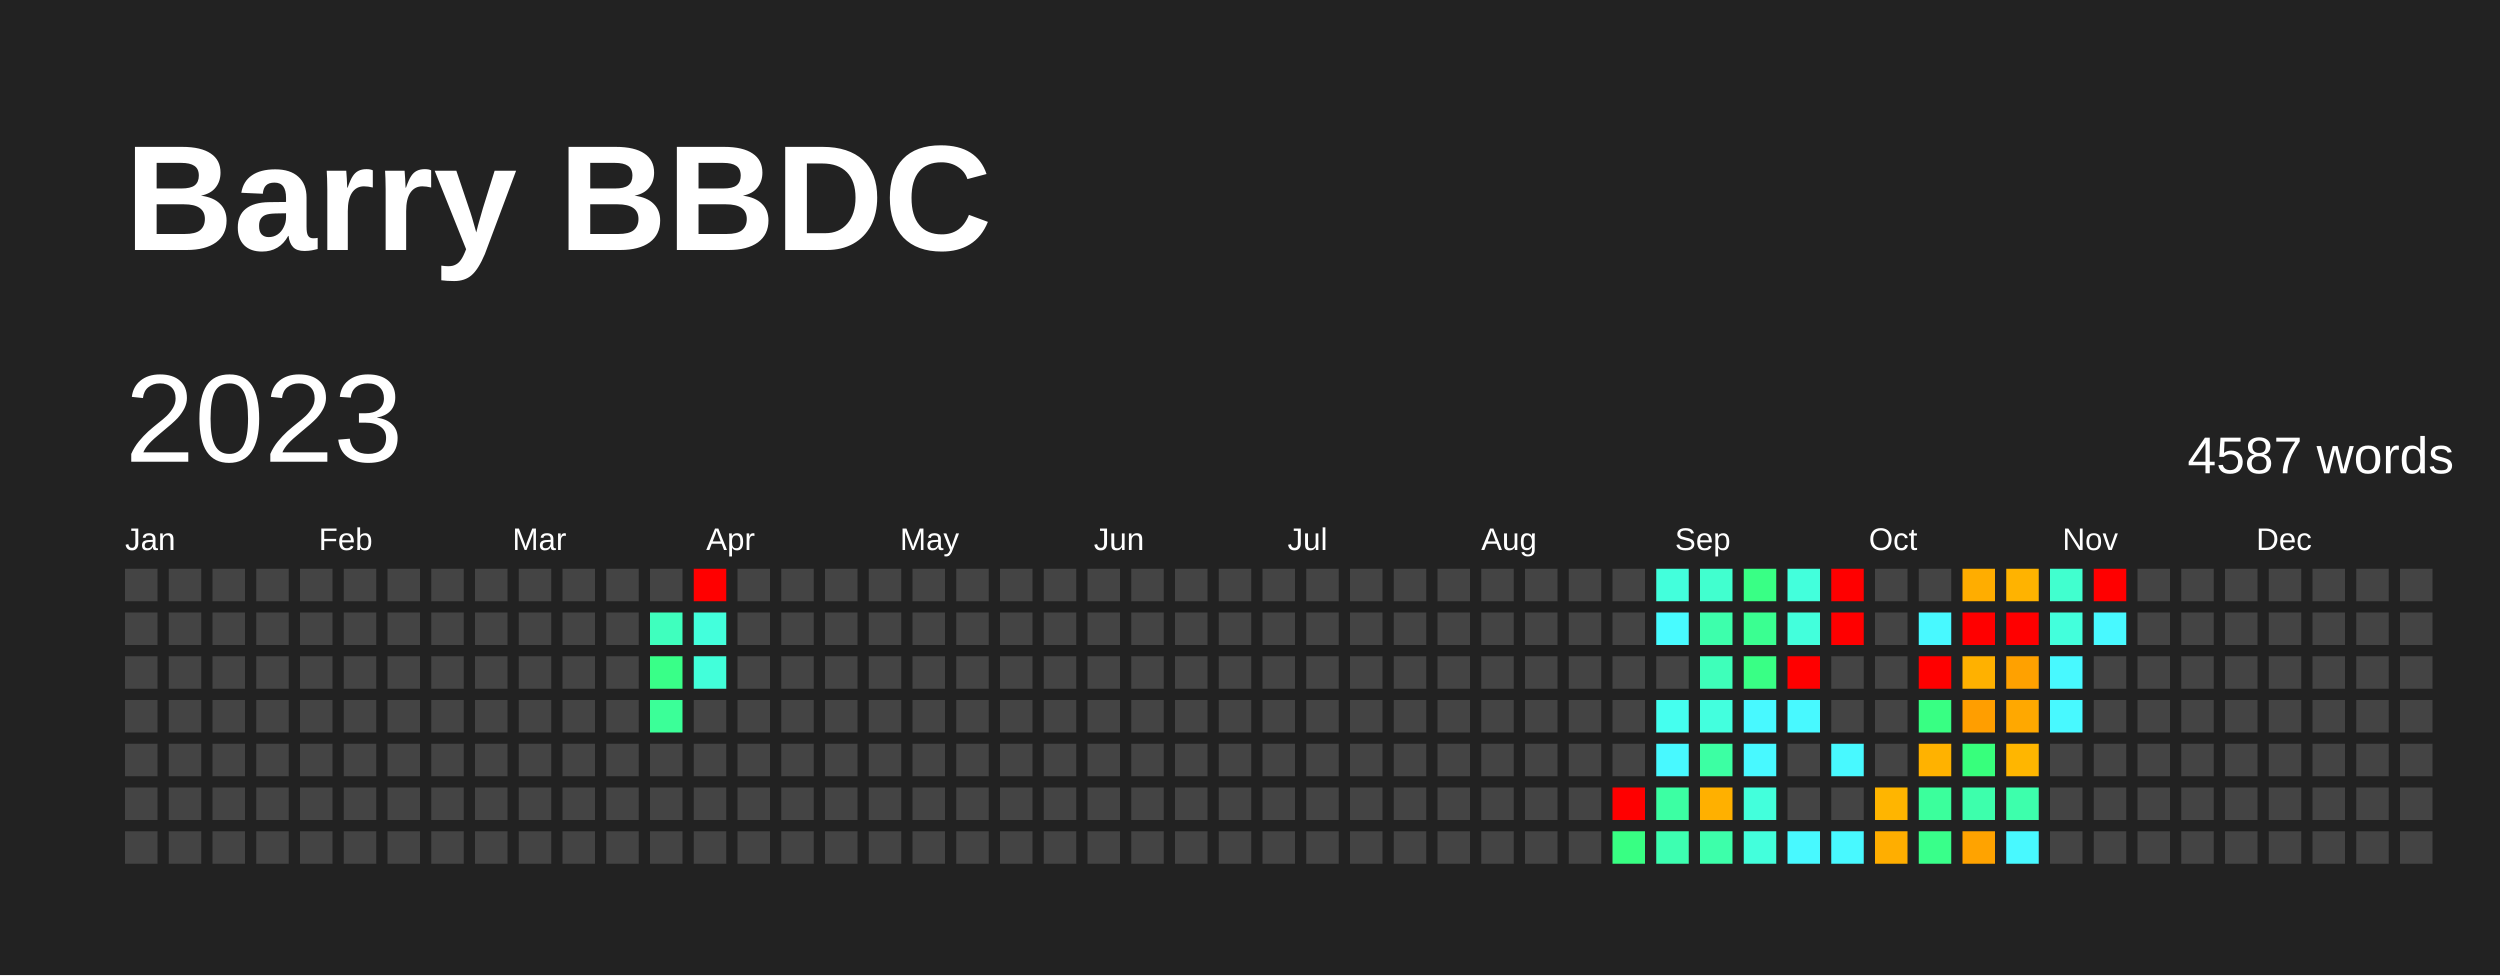
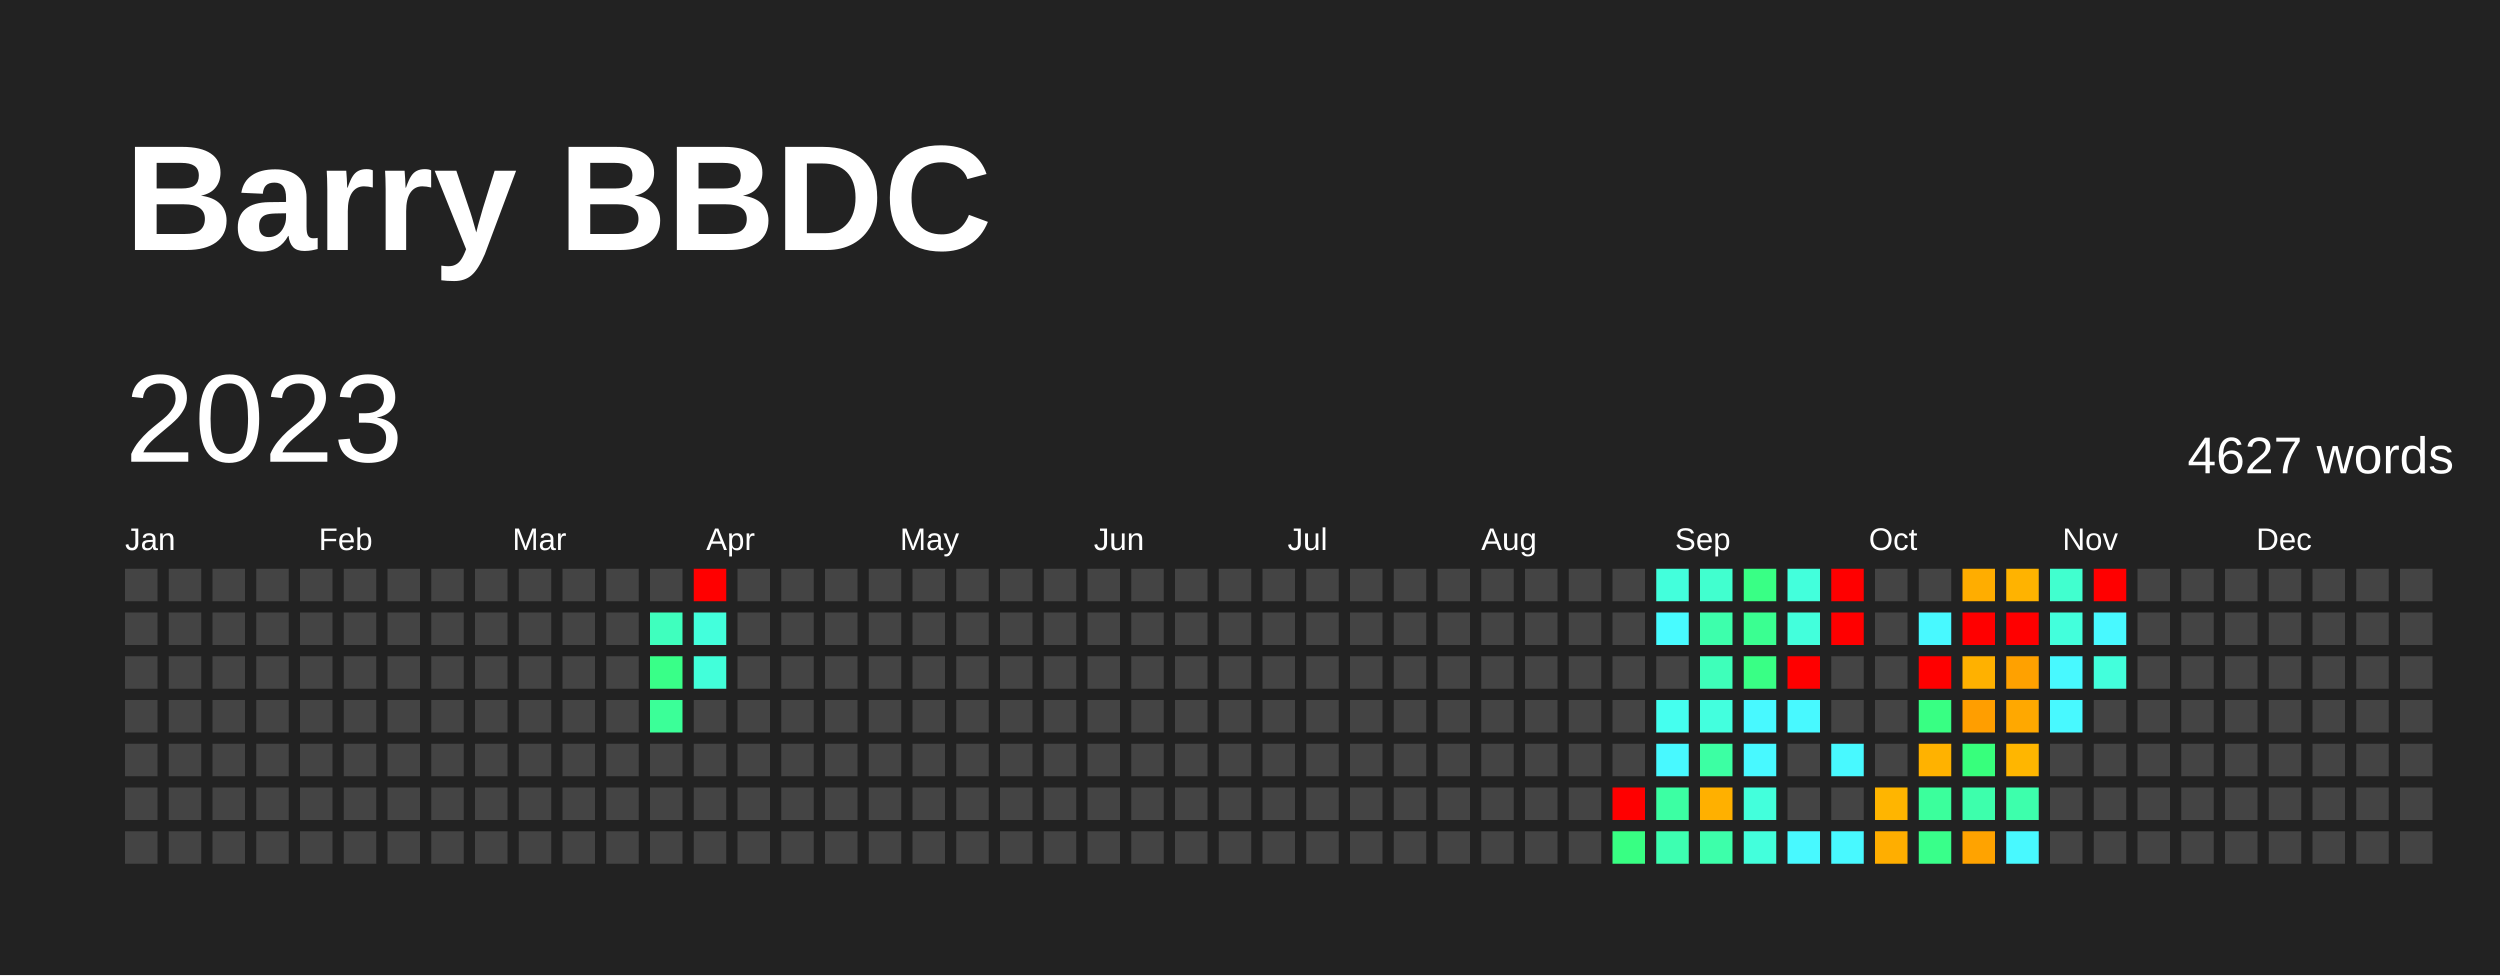
<svg xmlns="http://www.w3.org/2000/svg" baseProfile="full" height="78mm" version="1.1" viewBox="0,0,200,78" width="200mm">
  <defs />
  <rect fill="#222222" height="78" width="200" x="0" y="0" />
  <text fill="#FFFFFF" style="font-size:12px; font-family:Arial; font-weight:bold;" x="10" y="20">Barry BBDC</text>
  <text dominant-baseline="hanging" fill="#FFFFFF" style="font-size:10.0px; font-family:Arial;" x="10" y="30">2023</text>
-   <text dominant-baseline="hanging" fill="#FFFFFF" style="font-size:4.125px; font-family:Arial;" x="175" y="35">4587 words</text>
+   <text dominant-baseline="hanging" fill="#FFFFFF" style="font-size:4.125px; font-family:Arial;" x="175" y="35">4627 words</text>
  <text fill="#FFFFFF" style="font-size:2.5px; font-family:Arial" x="10.0" y="44">Jan</text>
  <text fill="#FFFFFF" style="font-size:2.5px; font-family:Arial" x="25.5" y="44">Feb</text>
  <text fill="#FFFFFF" style="font-size:2.5px; font-family:Arial" x="41.0" y="44">Mar</text>
  <text fill="#FFFFFF" style="font-size:2.5px; font-family:Arial" x="56.5" y="44">Apr</text>
  <text fill="#FFFFFF" style="font-size:2.5px; font-family:Arial" x="72.0" y="44">May</text>
  <text fill="#FFFFFF" style="font-size:2.5px; font-family:Arial" x="87.5" y="44">Jun</text>
  <text fill="#FFFFFF" style="font-size:2.5px; font-family:Arial" x="103.0" y="44">Jul</text>
  <text fill="#FFFFFF" style="font-size:2.5px; font-family:Arial" x="118.5" y="44">Aug</text>
  <text fill="#FFFFFF" style="font-size:2.5px; font-family:Arial" x="134.0" y="44">Sep</text>
  <text fill="#FFFFFF" style="font-size:2.5px; font-family:Arial" x="149.5" y="44">Oct</text>
  <text fill="#FFFFFF" style="font-size:2.5px; font-family:Arial" x="165.0" y="44">Nov</text>
  <text fill="#FFFFFF" style="font-size:2.5px; font-family:Arial" x="180.5" y="44">Dec</text>
  <rect fill="#444444" height="2.6" width="2.6" x="10.0" y="45.5" />
  <rect fill="#444444" height="2.6" width="2.6" x="10.0" y="49.0" />
  <rect fill="#444444" height="2.6" width="2.6" x="10.0" y="52.5" />
  <rect fill="#444444" height="2.6" width="2.6" x="10.0" y="56.0" />
  <rect fill="#444444" height="2.6" width="2.6" x="10.0" y="59.5" />
  <rect fill="#444444" height="2.6" width="2.6" x="10.0" y="63.0" />
  <rect fill="#444444" height="2.6" width="2.6" x="10.0" y="66.5" />
  <rect fill="#444444" height="2.6" width="2.6" x="13.5" y="45.5" />
  <rect fill="#444444" height="2.6" width="2.6" x="13.5" y="49.0" />
  <rect fill="#444444" height="2.6" width="2.6" x="13.5" y="52.5" />
  <rect fill="#444444" height="2.6" width="2.6" x="13.5" y="56.0" />
  <rect fill="#444444" height="2.6" width="2.6" x="13.5" y="59.5" />
  <rect fill="#444444" height="2.6" width="2.6" x="13.5" y="63.0" />
  <rect fill="#444444" height="2.6" width="2.6" x="13.5" y="66.5" />
  <rect fill="#444444" height="2.6" width="2.6" x="17.0" y="45.5" />
  <rect fill="#444444" height="2.6" width="2.6" x="17.0" y="49.0" />
  <rect fill="#444444" height="2.6" width="2.6" x="17.0" y="52.5" />
  <rect fill="#444444" height="2.6" width="2.6" x="17.0" y="56.0" />
  <rect fill="#444444" height="2.6" width="2.6" x="17.0" y="59.5" />
  <rect fill="#444444" height="2.6" width="2.6" x="17.0" y="63.0" />
  <rect fill="#444444" height="2.6" width="2.6" x="17.0" y="66.5" />
  <rect fill="#444444" height="2.6" width="2.6" x="20.5" y="45.5" />
  <rect fill="#444444" height="2.6" width="2.6" x="20.5" y="49.0" />
  <rect fill="#444444" height="2.6" width="2.6" x="20.5" y="52.5" />
  <rect fill="#444444" height="2.6" width="2.6" x="20.5" y="56.0" />
  <rect fill="#444444" height="2.6" width="2.6" x="20.5" y="59.5" />
  <rect fill="#444444" height="2.6" width="2.6" x="20.5" y="63.0" />
  <rect fill="#444444" height="2.6" width="2.6" x="20.5" y="66.5" />
  <rect fill="#444444" height="2.6" width="2.6" x="24.0" y="45.5" />
  <rect fill="#444444" height="2.6" width="2.6" x="24.0" y="49.0" />
  <rect fill="#444444" height="2.6" width="2.6" x="24.0" y="52.5" />
  <rect fill="#444444" height="2.6" width="2.6" x="24.0" y="56.0" />
  <rect fill="#444444" height="2.6" width="2.6" x="24.0" y="59.5" />
  <rect fill="#444444" height="2.6" width="2.6" x="24.0" y="63.0" />
  <rect fill="#444444" height="2.6" width="2.6" x="24.0" y="66.5" />
  <rect fill="#444444" height="2.6" width="2.6" x="27.5" y="45.5" />
  <rect fill="#444444" height="2.6" width="2.6" x="27.5" y="49.0" />
  <rect fill="#444444" height="2.6" width="2.6" x="27.5" y="52.5" />
  <rect fill="#444444" height="2.6" width="2.6" x="27.5" y="56.0" />
  <rect fill="#444444" height="2.6" width="2.6" x="27.5" y="59.5" />
  <rect fill="#444444" height="2.6" width="2.6" x="27.5" y="63.0" />
  <rect fill="#444444" height="2.6" width="2.6" x="27.5" y="66.5" />
  <rect fill="#444444" height="2.6" width="2.6" x="31.0" y="45.5" />
  <rect fill="#444444" height="2.6" width="2.6" x="31.0" y="49.0" />
  <rect fill="#444444" height="2.6" width="2.6" x="31.0" y="52.5" />
  <rect fill="#444444" height="2.6" width="2.6" x="31.0" y="56.0" />
  <rect fill="#444444" height="2.6" width="2.6" x="31.0" y="59.5" />
  <rect fill="#444444" height="2.6" width="2.6" x="31.0" y="63.0" />
  <rect fill="#444444" height="2.6" width="2.6" x="31.0" y="66.5" />
  <rect fill="#444444" height="2.6" width="2.6" x="34.5" y="45.5" />
  <rect fill="#444444" height="2.6" width="2.6" x="34.5" y="49.0" />
  <rect fill="#444444" height="2.6" width="2.6" x="34.5" y="52.5" />
  <rect fill="#444444" height="2.6" width="2.6" x="34.5" y="56.0" />
  <rect fill="#444444" height="2.6" width="2.6" x="34.5" y="59.5" />
  <rect fill="#444444" height="2.6" width="2.6" x="34.5" y="63.0" />
  <rect fill="#444444" height="2.6" width="2.6" x="34.5" y="66.5" />
  <rect fill="#444444" height="2.6" width="2.6" x="38.0" y="45.5" />
  <rect fill="#444444" height="2.6" width="2.6" x="38.0" y="49.0" />
  <rect fill="#444444" height="2.6" width="2.6" x="38.0" y="52.5" />
  <rect fill="#444444" height="2.6" width="2.6" x="38.0" y="56.0" />
  <rect fill="#444444" height="2.6" width="2.6" x="38.0" y="59.5" />
  <rect fill="#444444" height="2.6" width="2.6" x="38.0" y="63.0" />
  <rect fill="#444444" height="2.6" width="2.6" x="38.0" y="66.5" />
  <rect fill="#444444" height="2.6" width="2.6" x="41.5" y="45.5" />
  <rect fill="#444444" height="2.6" width="2.6" x="41.5" y="49.0" />
  <rect fill="#444444" height="2.6" width="2.6" x="41.5" y="52.5" />
  <rect fill="#444444" height="2.6" width="2.6" x="41.5" y="56.0" />
  <rect fill="#444444" height="2.6" width="2.6" x="41.5" y="59.5" />
  <rect fill="#444444" height="2.6" width="2.6" x="41.5" y="63.0" />
  <rect fill="#444444" height="2.6" width="2.6" x="41.5" y="66.5" />
  <rect fill="#444444" height="2.6" width="2.6" x="45.0" y="45.5" />
  <rect fill="#444444" height="2.6" width="2.6" x="45.0" y="49.0" />
  <rect fill="#444444" height="2.6" width="2.6" x="45.0" y="52.5" />
  <rect fill="#444444" height="2.6" width="2.6" x="45.0" y="56.0" />
  <rect fill="#444444" height="2.6" width="2.6" x="45.0" y="59.5" />
  <rect fill="#444444" height="2.6" width="2.6" x="45.0" y="63.0" />
  <rect fill="#444444" height="2.6" width="2.6" x="45.0" y="66.5" />
  <rect fill="#444444" height="2.6" width="2.6" x="48.5" y="45.5" />
  <rect fill="#444444" height="2.6" width="2.6" x="48.5" y="49.0" />
  <rect fill="#444444" height="2.6" width="2.6" x="48.5" y="52.5" />
  <rect fill="#444444" height="2.6" width="2.6" x="48.5" y="56.0" />
  <rect fill="#444444" height="2.6" width="2.6" x="48.5" y="59.5" />
  <rect fill="#444444" height="2.6" width="2.6" x="48.5" y="63.0" />
  <rect fill="#444444" height="2.6" width="2.6" x="48.5" y="66.5" />
  <rect fill="#444444" height="2.6" width="2.6" x="52.0" y="45.5" />
  <rect fill="#3fffbe" height="2.6" width="2.6" x="52.0" y="49.0" />
  <rect fill="#39ff88" height="2.6" width="2.6" x="52.0" y="52.5" />
  <rect fill="#3bff98" height="2.6" width="2.6" x="52.0" y="56.0" />
  <rect fill="#444444" height="2.6" width="2.6" x="52.0" y="59.5" />
  <rect fill="#444444" height="2.6" width="2.6" x="52.0" y="63.0" />
  <rect fill="#444444" height="2.6" width="2.6" x="52.0" y="66.5" />
  <rect fill="red" height="2.6" width="2.6" x="55.5" y="45.5" />
  <rect fill="#43ffdc" height="2.6" width="2.6" x="55.5" y="49.0" />
  <rect fill="#42ffda" height="2.6" width="2.6" x="55.5" y="52.5" />
  <rect fill="#444444" height="2.6" width="2.6" x="55.5" y="56.0" />
  <rect fill="#444444" height="2.6" width="2.6" x="55.5" y="59.5" />
  <rect fill="#444444" height="2.6" width="2.6" x="55.5" y="63.0" />
  <rect fill="#444444" height="2.6" width="2.6" x="55.5" y="66.5" />
  <rect fill="#444444" height="2.6" width="2.6" x="59.0" y="45.5" />
  <rect fill="#444444" height="2.6" width="2.6" x="59.0" y="49.0" />
  <rect fill="#444444" height="2.6" width="2.6" x="59.0" y="52.5" />
  <rect fill="#444444" height="2.6" width="2.6" x="59.0" y="56.0" />
  <rect fill="#444444" height="2.6" width="2.6" x="59.0" y="59.5" />
  <rect fill="#444444" height="2.6" width="2.6" x="59.0" y="63.0" />
  <rect fill="#444444" height="2.6" width="2.6" x="59.0" y="66.5" />
  <rect fill="#444444" height="2.6" width="2.6" x="62.5" y="45.5" />
  <rect fill="#444444" height="2.6" width="2.6" x="62.5" y="49.0" />
  <rect fill="#444444" height="2.6" width="2.6" x="62.5" y="52.5" />
  <rect fill="#444444" height="2.6" width="2.6" x="62.5" y="56.0" />
  <rect fill="#444444" height="2.6" width="2.6" x="62.5" y="59.5" />
  <rect fill="#444444" height="2.6" width="2.6" x="62.5" y="63.0" />
  <rect fill="#444444" height="2.6" width="2.6" x="62.5" y="66.5" />
  <rect fill="#444444" height="2.6" width="2.6" x="66.0" y="45.5" />
  <rect fill="#444444" height="2.6" width="2.6" x="66.0" y="49.0" />
  <rect fill="#444444" height="2.6" width="2.6" x="66.0" y="52.5" />
  <rect fill="#444444" height="2.6" width="2.6" x="66.0" y="56.0" />
  <rect fill="#444444" height="2.6" width="2.6" x="66.0" y="59.5" />
  <rect fill="#444444" height="2.6" width="2.6" x="66.0" y="63.0" />
  <rect fill="#444444" height="2.6" width="2.6" x="66.0" y="66.5" />
  <rect fill="#444444" height="2.6" width="2.6" x="69.5" y="45.5" />
  <rect fill="#444444" height="2.6" width="2.6" x="69.5" y="49.0" />
  <rect fill="#444444" height="2.6" width="2.6" x="69.5" y="52.5" />
  <rect fill="#444444" height="2.6" width="2.6" x="69.5" y="56.0" />
  <rect fill="#444444" height="2.6" width="2.6" x="69.5" y="59.5" />
  <rect fill="#444444" height="2.6" width="2.6" x="69.5" y="63.0" />
  <rect fill="#444444" height="2.6" width="2.6" x="69.5" y="66.5" />
  <rect fill="#444444" height="2.6" width="2.6" x="73.0" y="45.5" />
  <rect fill="#444444" height="2.6" width="2.6" x="73.0" y="49.0" />
  <rect fill="#444444" height="2.6" width="2.6" x="73.0" y="52.5" />
  <rect fill="#444444" height="2.6" width="2.6" x="73.0" y="56.0" />
  <rect fill="#444444" height="2.6" width="2.6" x="73.0" y="59.5" />
  <rect fill="#444444" height="2.6" width="2.6" x="73.0" y="63.0" />
  <rect fill="#444444" height="2.6" width="2.6" x="73.0" y="66.5" />
  <rect fill="#444444" height="2.6" width="2.6" x="76.5" y="45.5" />
  <rect fill="#444444" height="2.6" width="2.6" x="76.5" y="49.0" />
  <rect fill="#444444" height="2.6" width="2.6" x="76.5" y="52.5" />
  <rect fill="#444444" height="2.6" width="2.6" x="76.5" y="56.0" />
  <rect fill="#444444" height="2.6" width="2.6" x="76.5" y="59.5" />
  <rect fill="#444444" height="2.6" width="2.6" x="76.5" y="63.0" />
  <rect fill="#444444" height="2.6" width="2.6" x="76.5" y="66.5" />
  <rect fill="#444444" height="2.6" width="2.6" x="80.0" y="45.5" />
  <rect fill="#444444" height="2.6" width="2.6" x="80.0" y="49.0" />
  <rect fill="#444444" height="2.6" width="2.6" x="80.0" y="52.5" />
  <rect fill="#444444" height="2.6" width="2.6" x="80.0" y="56.0" />
  <rect fill="#444444" height="2.6" width="2.6" x="80.0" y="59.5" />
  <rect fill="#444444" height="2.6" width="2.6" x="80.0" y="63.0" />
  <rect fill="#444444" height="2.6" width="2.6" x="80.0" y="66.5" />
  <rect fill="#444444" height="2.6" width="2.6" x="83.5" y="45.5" />
  <rect fill="#444444" height="2.6" width="2.6" x="83.5" y="49.0" />
  <rect fill="#444444" height="2.6" width="2.6" x="83.5" y="52.5" />
  <rect fill="#444444" height="2.6" width="2.6" x="83.5" y="56.0" />
  <rect fill="#444444" height="2.6" width="2.6" x="83.5" y="59.5" />
  <rect fill="#444444" height="2.6" width="2.6" x="83.5" y="63.0" />
  <rect fill="#444444" height="2.6" width="2.6" x="83.5" y="66.5" />
  <rect fill="#444444" height="2.6" width="2.6" x="87.0" y="45.5" />
  <rect fill="#444444" height="2.6" width="2.6" x="87.0" y="49.0" />
  <rect fill="#444444" height="2.6" width="2.6" x="87.0" y="52.5" />
  <rect fill="#444444" height="2.6" width="2.6" x="87.0" y="56.0" />
  <rect fill="#444444" height="2.6" width="2.6" x="87.0" y="59.5" />
  <rect fill="#444444" height="2.6" width="2.6" x="87.0" y="63.0" />
  <rect fill="#444444" height="2.6" width="2.6" x="87.0" y="66.5" />
  <rect fill="#444444" height="2.6" width="2.6" x="90.5" y="45.5" />
  <rect fill="#444444" height="2.6" width="2.6" x="90.5" y="49.0" />
  <rect fill="#444444" height="2.6" width="2.6" x="90.5" y="52.5" />
  <rect fill="#444444" height="2.6" width="2.6" x="90.5" y="56.0" />
  <rect fill="#444444" height="2.6" width="2.6" x="90.5" y="59.5" />
  <rect fill="#444444" height="2.6" width="2.6" x="90.5" y="63.0" />
  <rect fill="#444444" height="2.6" width="2.6" x="90.5" y="66.5" />
  <rect fill="#444444" height="2.6" width="2.6" x="94.0" y="45.5" />
  <rect fill="#444444" height="2.6" width="2.6" x="94.0" y="49.0" />
  <rect fill="#444444" height="2.6" width="2.6" x="94.0" y="52.5" />
  <rect fill="#444444" height="2.6" width="2.6" x="94.0" y="56.0" />
  <rect fill="#444444" height="2.6" width="2.6" x="94.0" y="59.5" />
  <rect fill="#444444" height="2.6" width="2.6" x="94.0" y="63.0" />
  <rect fill="#444444" height="2.6" width="2.6" x="94.0" y="66.5" />
  <rect fill="#444444" height="2.6" width="2.6" x="97.5" y="45.5" />
  <rect fill="#444444" height="2.6" width="2.6" x="97.5" y="49.0" />
  <rect fill="#444444" height="2.6" width="2.6" x="97.5" y="52.5" />
  <rect fill="#444444" height="2.6" width="2.6" x="97.5" y="56.0" />
  <rect fill="#444444" height="2.6" width="2.6" x="97.5" y="59.5" />
  <rect fill="#444444" height="2.6" width="2.6" x="97.5" y="63.0" />
  <rect fill="#444444" height="2.6" width="2.6" x="97.5" y="66.5" />
  <rect fill="#444444" height="2.6" width="2.6" x="101.0" y="45.5" />
  <rect fill="#444444" height="2.6" width="2.6" x="101.0" y="49.0" />
  <rect fill="#444444" height="2.6" width="2.6" x="101.0" y="52.5" />
  <rect fill="#444444" height="2.6" width="2.6" x="101.0" y="56.0" />
  <rect fill="#444444" height="2.6" width="2.6" x="101.0" y="59.5" />
  <rect fill="#444444" height="2.6" width="2.6" x="101.0" y="63.0" />
  <rect fill="#444444" height="2.6" width="2.6" x="101.0" y="66.5" />
  <rect fill="#444444" height="2.6" width="2.6" x="104.5" y="45.5" />
  <rect fill="#444444" height="2.6" width="2.6" x="104.5" y="49.0" />
  <rect fill="#444444" height="2.6" width="2.6" x="104.5" y="52.5" />
  <rect fill="#444444" height="2.6" width="2.6" x="104.5" y="56.0" />
  <rect fill="#444444" height="2.6" width="2.6" x="104.5" y="59.5" />
  <rect fill="#444444" height="2.6" width="2.6" x="104.5" y="63.0" />
  <rect fill="#444444" height="2.6" width="2.6" x="104.5" y="66.5" />
  <rect fill="#444444" height="2.6" width="2.6" x="108.0" y="45.5" />
  <rect fill="#444444" height="2.6" width="2.6" x="108.0" y="49.0" />
  <rect fill="#444444" height="2.6" width="2.6" x="108.0" y="52.5" />
  <rect fill="#444444" height="2.6" width="2.6" x="108.0" y="56.0" />
  <rect fill="#444444" height="2.6" width="2.6" x="108.0" y="59.5" />
  <rect fill="#444444" height="2.6" width="2.6" x="108.0" y="63.0" />
  <rect fill="#444444" height="2.6" width="2.6" x="108.0" y="66.5" />
  <rect fill="#444444" height="2.6" width="2.6" x="111.5" y="45.5" />
  <rect fill="#444444" height="2.6" width="2.6" x="111.5" y="49.0" />
  <rect fill="#444444" height="2.6" width="2.6" x="111.5" y="52.5" />
  <rect fill="#444444" height="2.6" width="2.6" x="111.5" y="56.0" />
  <rect fill="#444444" height="2.6" width="2.6" x="111.5" y="59.5" />
  <rect fill="#444444" height="2.6" width="2.6" x="111.5" y="63.0" />
  <rect fill="#444444" height="2.6" width="2.6" x="111.5" y="66.5" />
  <rect fill="#444444" height="2.6" width="2.6" x="115.0" y="45.5" />
  <rect fill="#444444" height="2.6" width="2.6" x="115.0" y="49.0" />
  <rect fill="#444444" height="2.6" width="2.6" x="115.0" y="52.5" />
  <rect fill="#444444" height="2.6" width="2.6" x="115.0" y="56.0" />
  <rect fill="#444444" height="2.6" width="2.6" x="115.0" y="59.5" />
  <rect fill="#444444" height="2.6" width="2.6" x="115.0" y="63.0" />
  <rect fill="#444444" height="2.6" width="2.6" x="115.0" y="66.5" />
  <rect fill="#444444" height="2.6" width="2.6" x="118.5" y="45.5" />
  <rect fill="#444444" height="2.6" width="2.6" x="118.5" y="49.0" />
  <rect fill="#444444" height="2.6" width="2.6" x="118.5" y="52.5" />
  <rect fill="#444444" height="2.6" width="2.6" x="118.5" y="56.0" />
  <rect fill="#444444" height="2.6" width="2.6" x="118.5" y="59.5" />
  <rect fill="#444444" height="2.6" width="2.6" x="118.5" y="63.0" />
  <rect fill="#444444" height="2.6" width="2.6" x="118.5" y="66.5" />
  <rect fill="#444444" height="2.6" width="2.6" x="122.0" y="45.5" />
  <rect fill="#444444" height="2.6" width="2.6" x="122.0" y="49.0" />
  <rect fill="#444444" height="2.6" width="2.6" x="122.0" y="52.5" />
  <rect fill="#444444" height="2.6" width="2.6" x="122.0" y="56.0" />
  <rect fill="#444444" height="2.6" width="2.6" x="122.0" y="59.5" />
  <rect fill="#444444" height="2.6" width="2.6" x="122.0" y="63.0" />
  <rect fill="#444444" height="2.6" width="2.6" x="122.0" y="66.5" />
  <rect fill="#444444" height="2.6" width="2.6" x="125.5" y="45.5" />
  <rect fill="#444444" height="2.6" width="2.6" x="125.5" y="49.0" />
  <rect fill="#444444" height="2.6" width="2.6" x="125.5" y="52.5" />
  <rect fill="#444444" height="2.6" width="2.6" x="125.5" y="56.0" />
  <rect fill="#444444" height="2.6" width="2.6" x="125.5" y="59.5" />
  <rect fill="#444444" height="2.6" width="2.6" x="125.5" y="63.0" />
  <rect fill="#444444" height="2.6" width="2.6" x="125.5" y="66.5" />
  <rect fill="#444444" height="2.6" width="2.6" x="129.0" y="45.5" />
  <rect fill="#444444" height="2.6" width="2.6" x="129.0" y="49.0" />
  <rect fill="#444444" height="2.6" width="2.6" x="129.0" y="52.5" />
  <rect fill="#444444" height="2.6" width="2.6" x="129.0" y="56.0" />
  <rect fill="#444444" height="2.6" width="2.6" x="129.0" y="59.5" />
  <rect fill="red" height="2.6" width="2.6" x="129.0" y="63.0" />
  <rect fill="#38ff83" height="2.6" width="2.6" x="129.0" y="66.5" />
  <rect fill="#43ffdc" height="2.6" width="2.6" x="132.5" y="45.5" />
  <rect fill="#48fbff" height="2.6" width="2.6" x="132.5" y="49.0" />
  <rect fill="#444444" height="2.6" width="2.6" x="132.5" y="52.5" />
  <rect fill="#45ffef" height="2.6" width="2.6" x="132.5" y="56.0" />
  <rect fill="#48f9ff" height="2.6" width="2.6" x="132.5" y="59.5" />
  <rect fill="#3cffa3" height="2.6" width="2.6" x="132.5" y="63.0" />
  <rect fill="#3dffb1" height="2.6" width="2.6" x="132.5" y="66.5" />
  <rect fill="#41ffcf" height="2.6" width="2.6" x="136.0" y="45.5" />
  <rect fill="#3dffac" height="2.6" width="2.6" x="136.0" y="49.0" />
  <rect fill="#3effba" height="2.6" width="2.6" x="136.0" y="52.5" />
  <rect fill="#43ffde" height="2.6" width="2.6" x="136.0" y="56.0" />
  <rect fill="#3cffa3" height="2.6" width="2.6" x="136.0" y="59.5" />
  <rect fill="#ffb000" height="2.6" width="2.6" x="136.0" y="63.0" />
  <rect fill="#3dffaa" height="2.6" width="2.6" x="136.0" y="66.5" />
  <rect fill="#39ff85" height="2.6" width="2.6" x="139.5" y="45.5" />
  <rect fill="#3aff91" height="2.6" width="2.6" x="139.5" y="49.0" />
  <rect fill="#39ff85" height="2.6" width="2.6" x="139.5" y="52.5" />
  <rect fill="#48f9ff" height="2.6" width="2.6" x="139.5" y="56.0" />
  <rect fill="#48f9ff" height="2.6" width="2.6" x="139.5" y="59.5" />
  <rect fill="#43ffdc" height="2.6" width="2.6" x="139.5" y="63.0" />
  <rect fill="#43ffdc" height="2.6" width="2.6" x="139.5" y="66.5" />
  <rect fill="#43ffdc" height="2.6" width="2.6" x="143.0" y="45.5" />
  <rect fill="#43ffdc" height="2.6" width="2.6" x="143.0" y="49.0" />
  <rect fill="red" height="2.6" width="2.6" x="143.0" y="52.5" />
  <rect fill="#48f9ff" height="2.6" width="2.6" x="143.0" y="56.0" />
  <rect fill="#444444" height="2.6" width="2.6" x="143.0" y="59.5" />
  <rect fill="#444444" height="2.6" width="2.6" x="143.0" y="63.0" />
  <rect fill="#48f9ff" height="2.6" width="2.6" x="143.0" y="66.5" />
  <rect fill="red" height="2.6" width="2.6" x="146.5" y="45.5" />
  <rect fill="red" height="2.6" width="2.6" x="146.5" y="49.0" />
  <rect fill="#444444" height="2.6" width="2.6" x="146.5" y="52.5" />
  <rect fill="#444444" height="2.6" width="2.6" x="146.5" y="56.0" />
  <rect fill="#48f9ff" height="2.6" width="2.6" x="146.5" y="59.5" />
  <rect fill="#444444" height="2.6" width="2.6" x="146.5" y="63.0" />
  <rect fill="#48f9ff" height="2.6" width="2.6" x="146.5" y="66.5" />
  <rect fill="#444444" height="2.6" width="2.6" x="150.0" y="45.5" />
  <rect fill="#444444" height="2.6" width="2.6" x="150.0" y="49.0" />
  <rect fill="#444444" height="2.6" width="2.6" x="150.0" y="52.5" />
  <rect fill="#444444" height="2.6" width="2.6" x="150.0" y="56.0" />
  <rect fill="#444444" height="2.6" width="2.6" x="150.0" y="59.5" />
  <rect fill="#ffb500" height="2.6" width="2.6" x="150.0" y="63.0" />
  <rect fill="#ffae00" height="2.6" width="2.6" x="150.0" y="66.5" />
  <rect fill="#444444" height="2.6" width="2.6" x="153.5" y="45.5" />
  <rect fill="#48f9ff" height="2.6" width="2.6" x="153.5" y="49.0" />
  <rect fill="red" height="2.6" width="2.6" x="153.5" y="52.5" />
  <rect fill="#38ff83" height="2.6" width="2.6" x="153.5" y="56.0" />
  <rect fill="#ffb200" height="2.6" width="2.6" x="153.5" y="59.5" />
  <rect fill="#3bff9c" height="2.6" width="2.6" x="153.5" y="63.0" />
  <rect fill="#39ff8a" height="2.6" width="2.6" x="153.5" y="66.5" />
  <rect fill="#ffad00" height="2.6" width="2.6" x="157.0" y="45.5" />
  <rect fill="red" height="2.6" width="2.6" x="157.0" y="49.0" />
  <rect fill="#ffb100" height="2.6" width="2.6" x="157.0" y="52.5" />
  <rect fill="#ff9e00" height="2.6" width="2.6" x="157.0" y="56.0" />
  <rect fill="#37ff7c" height="2.6" width="2.6" x="157.0" y="59.5" />
  <rect fill="#3dffac" height="2.6" width="2.6" x="157.0" y="63.0" />
  <rect fill="#ffa300" height="2.6" width="2.6" x="157.0" y="66.5" />
  <rect fill="#ffb300" height="2.6" width="2.6" x="160.5" y="45.5" />
  <rect fill="red" height="2.6" width="2.6" x="160.5" y="49.0" />
  <rect fill="#ffa100" height="2.6" width="2.6" x="160.5" y="52.5" />
  <rect fill="#ffa800" height="2.6" width="2.6" x="160.5" y="56.0" />
  <rect fill="#ffb600" height="2.6" width="2.6" x="160.5" y="59.5" />
  <rect fill="#3dffac" height="2.6" width="2.6" x="160.5" y="63.0" />
  <rect fill="#48f9ff" height="2.6" width="2.6" x="160.5" y="66.5" />
  <rect fill="#41ffcf" height="2.6" width="2.6" x="164.0" y="45.5" />
  <rect fill="#43ffdc" height="2.6" width="2.6" x="164.0" y="49.0" />
  <rect fill="#48f9ff" height="2.6" width="2.6" x="164.0" y="52.5" />
  <rect fill="#48f9ff" height="2.6" width="2.6" x="164.0" y="56.0" />
  <rect fill="#444444" height="2.6" width="2.6" x="164.0" y="59.5" />
  <rect fill="#444444" height="2.6" width="2.6" x="164.0" y="63.0" />
  <rect fill="#444444" height="2.6" width="2.6" x="164.0" y="66.5" />
  <rect fill="red" height="2.6" width="2.6" x="167.5" y="45.5" />
  <rect fill="#48f9ff" height="2.6" width="2.6" x="167.5" y="49.0" />
-   <rect fill="#444444" height="2.6" width="2.6" x="167.5" y="52.5" />
+   <rect fill="#43ffdc" height="2.6" width="2.6" x="167.5" y="52.5" />
  <rect fill="#444444" height="2.6" width="2.6" x="167.5" y="56.0" />
  <rect fill="#444444" height="2.6" width="2.6" x="167.5" y="59.5" />
  <rect fill="#444444" height="2.6" width="2.6" x="167.5" y="63.0" />
  <rect fill="#444444" height="2.6" width="2.6" x="167.5" y="66.5" />
  <rect fill="#444444" height="2.6" width="2.6" x="171.0" y="45.5" />
  <rect fill="#444444" height="2.6" width="2.6" x="171.0" y="49.0" />
  <rect fill="#444444" height="2.6" width="2.6" x="171.0" y="52.5" />
  <rect fill="#444444" height="2.6" width="2.6" x="171.0" y="56.0" />
  <rect fill="#444444" height="2.6" width="2.6" x="171.0" y="59.5" />
  <rect fill="#444444" height="2.6" width="2.6" x="171.0" y="63.0" />
  <rect fill="#444444" height="2.6" width="2.6" x="171.0" y="66.5" />
  <rect fill="#444444" height="2.6" width="2.6" x="174.5" y="45.5" />
  <rect fill="#444444" height="2.6" width="2.6" x="174.5" y="49.0" />
  <rect fill="#444444" height="2.6" width="2.6" x="174.5" y="52.5" />
  <rect fill="#444444" height="2.6" width="2.6" x="174.5" y="56.0" />
  <rect fill="#444444" height="2.6" width="2.6" x="174.5" y="59.5" />
  <rect fill="#444444" height="2.6" width="2.6" x="174.5" y="63.0" />
  <rect fill="#444444" height="2.6" width="2.6" x="174.5" y="66.5" />
  <rect fill="#444444" height="2.6" width="2.6" x="178.0" y="45.5" />
  <rect fill="#444444" height="2.6" width="2.6" x="178.0" y="49.0" />
  <rect fill="#444444" height="2.6" width="2.6" x="178.0" y="52.5" />
  <rect fill="#444444" height="2.6" width="2.6" x="178.0" y="56.0" />
  <rect fill="#444444" height="2.6" width="2.6" x="178.0" y="59.5" />
  <rect fill="#444444" height="2.6" width="2.6" x="178.0" y="63.0" />
  <rect fill="#444444" height="2.6" width="2.6" x="178.0" y="66.5" />
  <rect fill="#444444" height="2.6" width="2.6" x="181.5" y="45.5" />
  <rect fill="#444444" height="2.6" width="2.6" x="181.5" y="49.0" />
  <rect fill="#444444" height="2.6" width="2.6" x="181.5" y="52.5" />
  <rect fill="#444444" height="2.6" width="2.6" x="181.5" y="56.0" />
  <rect fill="#444444" height="2.6" width="2.6" x="181.5" y="59.5" />
  <rect fill="#444444" height="2.6" width="2.6" x="181.5" y="63.0" />
  <rect fill="#444444" height="2.6" width="2.6" x="181.5" y="66.5" />
  <rect fill="#444444" height="2.6" width="2.6" x="185.0" y="45.5" />
  <rect fill="#444444" height="2.6" width="2.6" x="185.0" y="49.0" />
  <rect fill="#444444" height="2.6" width="2.6" x="185.0" y="52.5" />
  <rect fill="#444444" height="2.6" width="2.6" x="185.0" y="56.0" />
  <rect fill="#444444" height="2.6" width="2.6" x="185.0" y="59.5" />
  <rect fill="#444444" height="2.6" width="2.6" x="185.0" y="63.0" />
  <rect fill="#444444" height="2.6" width="2.6" x="185.0" y="66.5" />
  <rect fill="#444444" height="2.6" width="2.6" x="188.5" y="45.5" />
  <rect fill="#444444" height="2.6" width="2.6" x="188.5" y="49.0" />
  <rect fill="#444444" height="2.6" width="2.6" x="188.5" y="52.5" />
  <rect fill="#444444" height="2.6" width="2.6" x="188.5" y="56.0" />
  <rect fill="#444444" height="2.6" width="2.6" x="188.5" y="59.5" />
  <rect fill="#444444" height="2.6" width="2.6" x="188.5" y="63.0" />
  <rect fill="#444444" height="2.6" width="2.6" x="188.5" y="66.5" />
  <rect fill="#444444" height="2.6" width="2.6" x="192.0" y="45.5" />
  <rect fill="#444444" height="2.6" width="2.6" x="192.0" y="49.0" />
  <rect fill="#444444" height="2.6" width="2.6" x="192.0" y="52.5" />
  <rect fill="#444444" height="2.6" width="2.6" x="192.0" y="56.0" />
  <rect fill="#444444" height="2.6" width="2.6" x="192.0" y="59.5" />
  <rect fill="#444444" height="2.6" width="2.6" x="192.0" y="63.0" />
  <rect fill="#444444" height="2.6" width="2.6" x="192.0" y="66.5" />
</svg>
